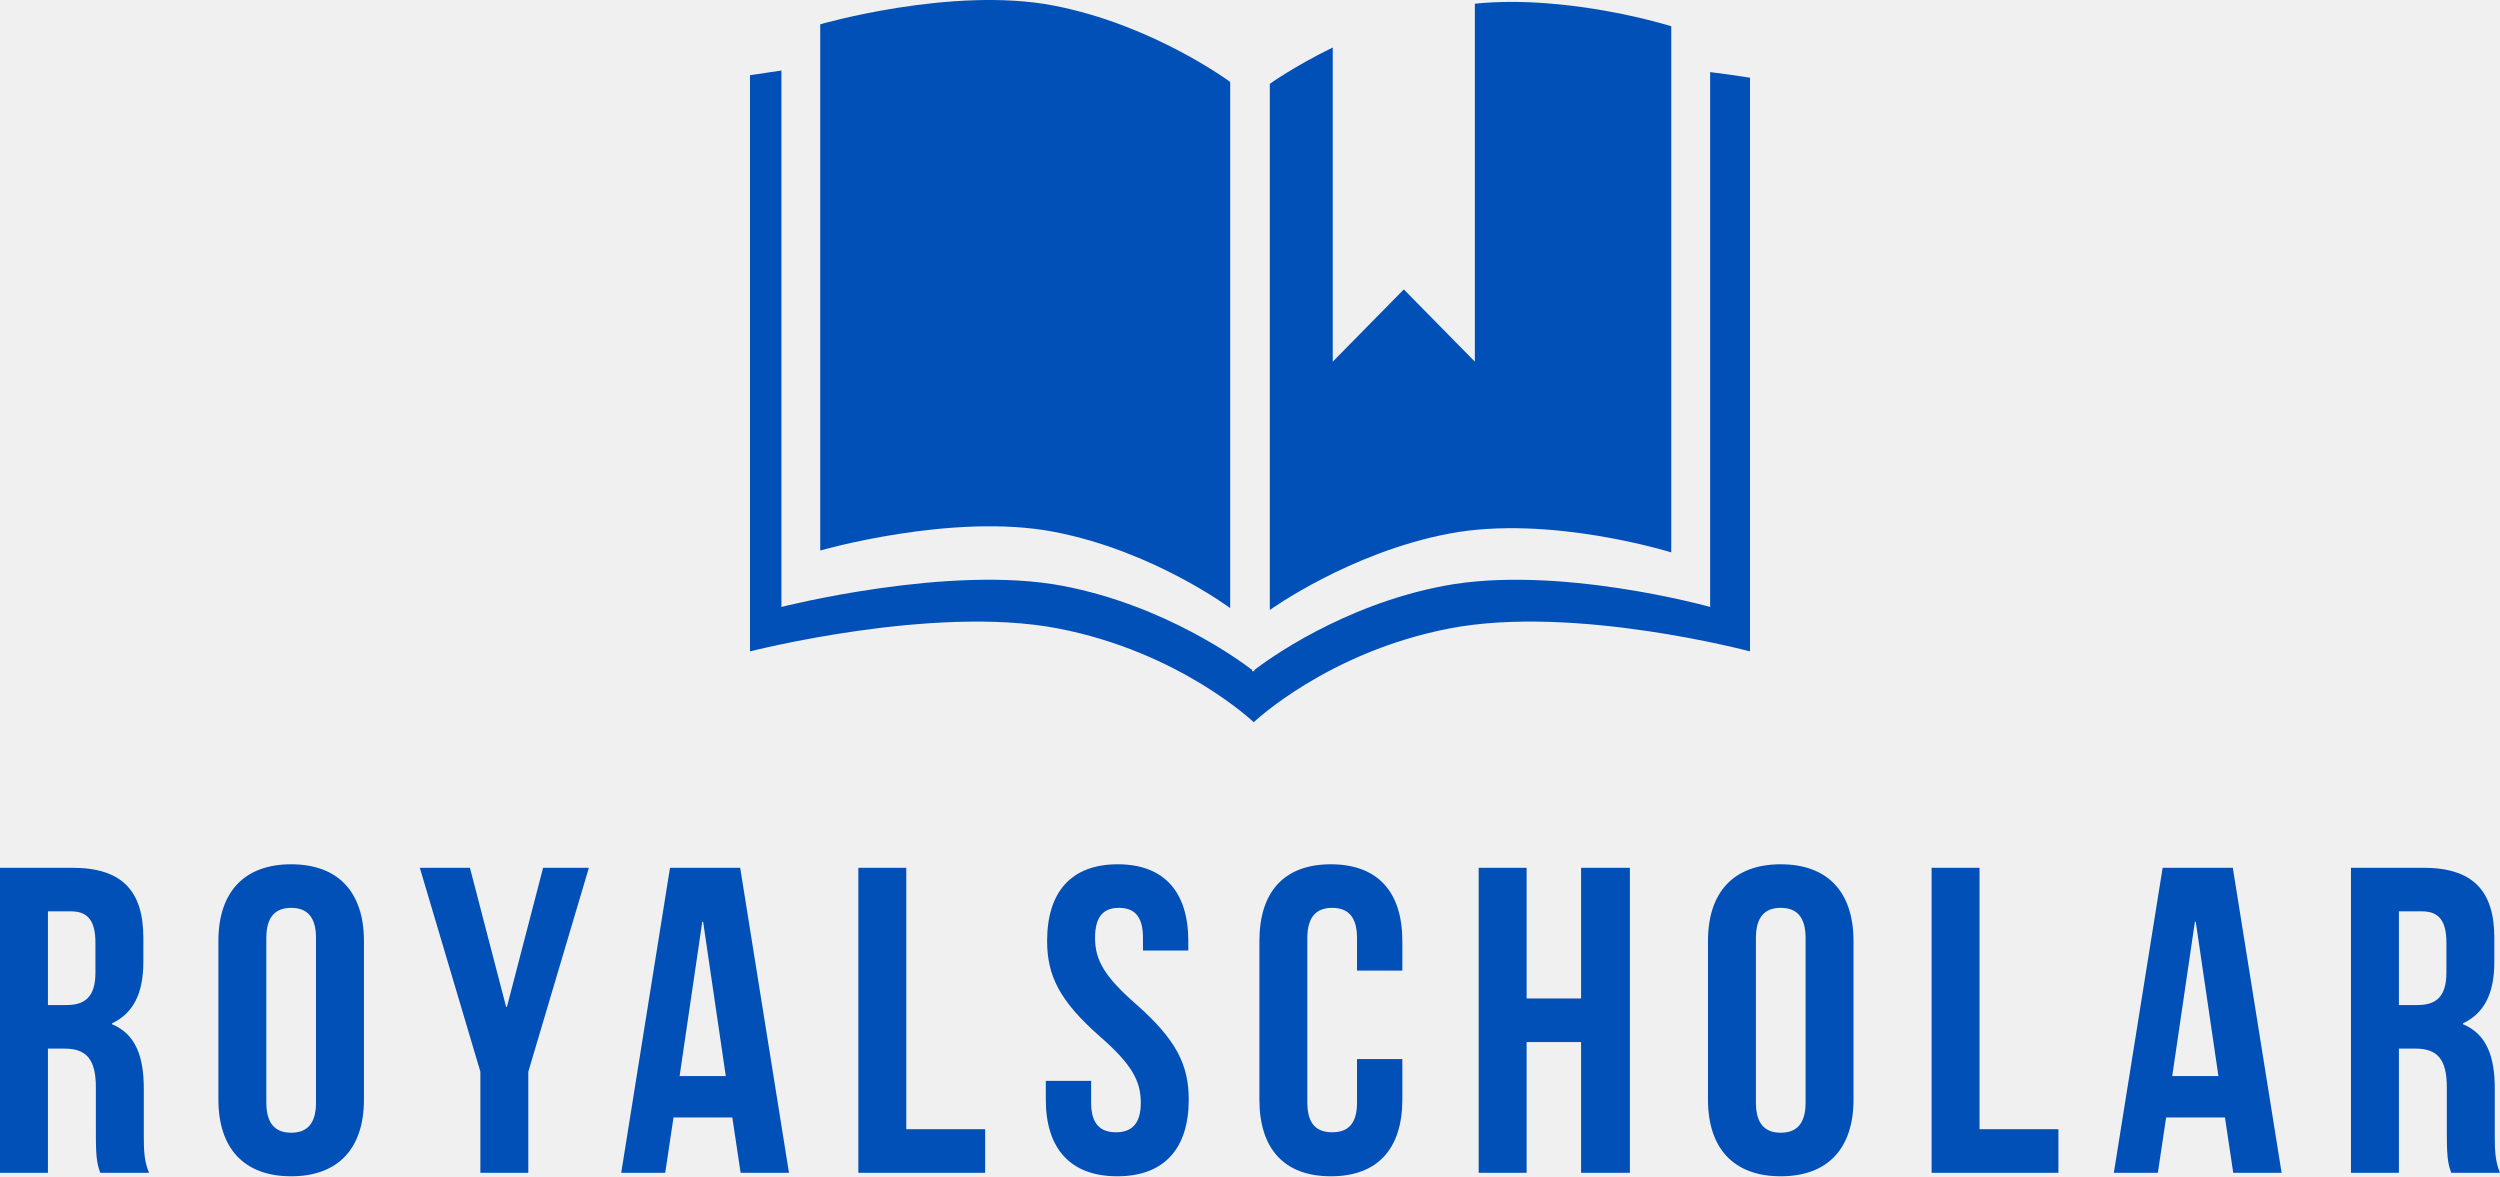
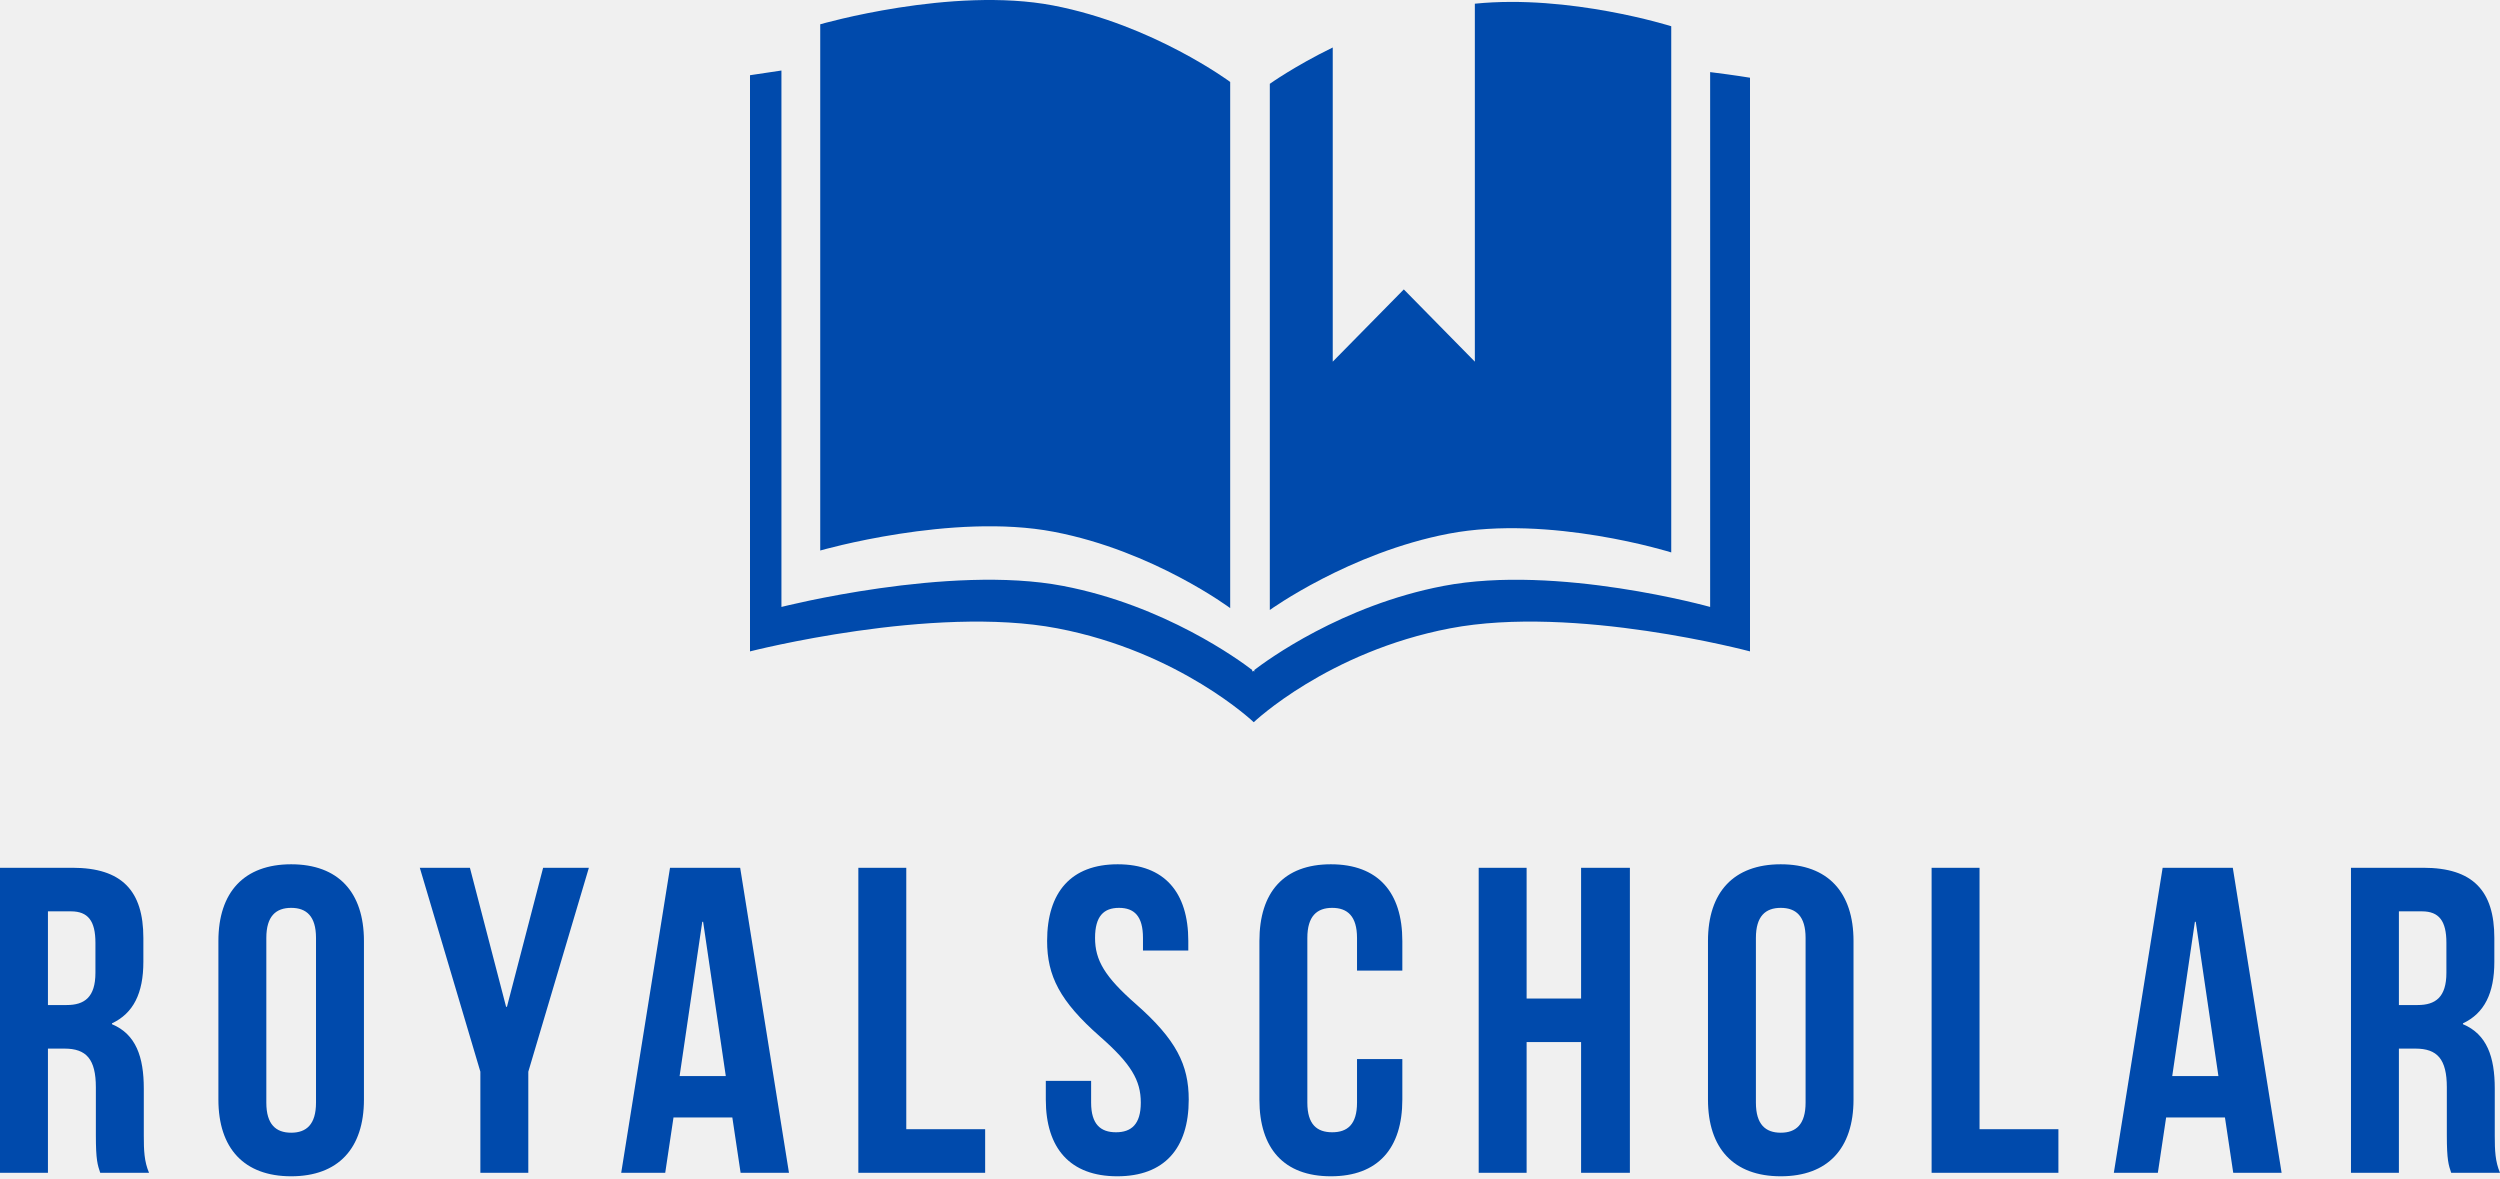
- <svg xmlns="http://www.w3.org/2000/svg" viewBox="0 0 350 164.68">
-   <g transform="matrix(1.555556,0,0,1.555556,97.22222,-27.22354)" fill="#0050B8">
-     <g>
-       <path d="M32.333,65.361c8.958,1.709,15.884,6.871,15.884,6.871V24.876c0,0-6.965-5.167-15.939-6.884   c-9.089-1.738-20.957,1.695-20.957,1.695v47.36C11.32,67.047,23.226,63.617,32.333,65.361z">
-             </path>
-       <path d="M87.912,67.219V19.863c0,0-9.15-2.892-17.676-2.029v32.216l-6.393-6.502l-6.396,6.502V21.774   c-3.475,1.7-5.664,3.271-5.664,3.271V72.4c0,0,7.148-5.156,16.105-6.869C76.996,63.792,87.912,67.219,87.912,67.219z">
-             </path>
-       <path d="M91.412,23.99v48.136c0,0-13.762-3.849-23.992-1.893c-9.158,1.748-15.896,6.694-17.032,7.567v0.145   c0,0-0.033-0.023-0.097-0.072c-0.06,0.049-0.094,0.072-0.094,0.072v-0.145c-1.136-0.873-7.874-5.815-17.032-7.567   c-10.225-1.96-25.336,1.893-25.336,1.893V23.847C6.947,23.979,6.008,24.118,5,24.27v51.857c0,0,16.468-4.217,27.666-2.076   c11.02,2.107,17.671,8.449,17.671,8.449s6.654-6.342,17.671-8.449C79.211,71.907,95,76.127,95,76.127V24.496   C95,24.496,93.625,24.263,91.412,23.99z">
-             </path>
-     </g>
+ <svg xmlns="http://www.w3.org/2000/svg" width="350" height="165" viewBox="0 0 350 165" fill="none">
+   <g clip-path="url(#clip0_26_38)">
+     <path d="M147.518 74.449C161.453 77.108 172.226 85.137 172.226 85.137V11.473C172.226 11.473 161.392 3.435 147.432 0.764C133.294 -1.94 114.833 3.401 114.833 3.401V77.072C114.833 77.072 133.352 71.736 147.518 74.449Z" fill="#004AAC" />
+     <path d="M233.974 77.339V3.674C233.974 3.674 219.741 -0.824 206.478 0.518V50.632L196.534 40.518L186.584 50.632V6.647C181.179 9.292 177.774 11.735 177.774 11.735V85.399C177.774 85.399 188.893 77.378 202.826 74.714C216.994 72.008 233.974 77.339 233.974 77.339Z" fill="#004AAC" />
+     <path d="M239.419 10.094V84.972C239.419 84.972 218.011 78.985 202.098 82.028C187.852 84.747 177.371 92.441 175.604 93.799V94.024C175.604 94.024 175.552 93.989 175.453 93.912C175.359 93.989 175.306 94.024 175.306 94.024V93.799C173.539 92.441 163.058 84.753 148.812 82.028C132.907 78.979 109.401 84.972 109.401 84.972V9.872C108.029 10.077 106.568 10.293 105 10.53V91.196C105 91.196 130.617 84.636 148.036 87.967C165.178 91.245 175.524 101.11 175.524 101.11C175.524 101.11 185.875 91.245 203.012 87.967C220.439 84.632 245 91.196 245 91.196V10.881C245 10.881 242.861 10.519 239.419 10.094Z" fill="#004AAC" />
+     <path d="M20.864 164.192H14.031C13.665 163.094 13.421 162.423 13.421 158.945V152.235C13.421 148.269 12.079 146.805 9.029 146.805H6.711V164.192H0V121.488H10.127C17.081 121.488 20.071 124.721 20.071 131.31V134.665C20.071 139.058 18.668 141.864 15.678 143.267V143.389C19.034 144.792 20.132 147.964 20.132 152.418V159.006C20.132 161.081 20.193 162.606 20.864 164.192ZM9.944 127.589H6.711V140.705H9.334C11.835 140.705 13.36 139.607 13.36 136.19V131.981C13.36 128.931 12.323 127.589 9.944 127.589ZM37.286 131.31V154.37C37.286 157.42 38.629 158.579 40.764 158.579C42.899 158.579 44.241 157.42 44.241 154.37V131.31C44.241 128.26 42.899 127.101 40.764 127.101C38.629 127.101 37.286 128.26 37.286 131.31ZM30.576 153.943V131.737C30.576 124.904 34.175 121 40.764 121C47.352 121 50.952 124.904 50.952 131.737V153.943C50.952 160.776 47.352 164.68 40.764 164.68C34.175 164.68 30.576 160.776 30.576 153.943ZM67.252 164.192V150.039L58.773 121.488H65.788L70.852 140.949H70.974L76.037 121.488H82.443L73.963 150.039V164.192H67.252ZM103.624 121.488L110.456 164.192H103.685L102.526 156.444H94.29L93.131 164.192H86.969L93.802 121.488H103.624ZM98.316 129.053L95.144 150.649H101.611L98.438 129.053H98.316ZM120.168 164.192V121.488H126.879V158.091H137.921V164.192H120.168ZM146.596 131.737C146.596 124.904 149.951 121 156.479 121C163.006 121 166.362 124.904 166.362 131.737V133.079H160.017V131.31C160.017 128.26 158.797 127.101 156.662 127.101C154.527 127.101 153.307 128.26 153.307 131.31C153.307 134.421 154.649 136.739 159.041 140.583C164.653 145.524 166.423 149.062 166.423 153.943C166.423 160.776 163.006 164.68 156.418 164.68C149.829 164.68 146.413 160.776 146.413 153.943V151.32H152.757V154.37C152.757 157.42 154.1 158.518 156.235 158.518C158.37 158.518 159.712 157.42 159.712 154.37C159.712 151.259 158.37 148.94 153.978 145.097C148.365 140.156 146.596 136.617 146.596 131.737ZM189.983 148.269H196.327V153.943C196.327 160.776 192.911 164.68 186.323 164.68C179.734 164.68 176.318 160.776 176.318 153.943V131.737C176.318 124.904 179.734 121 186.323 121C192.911 121 196.327 124.904 196.327 131.737V135.885H189.983V131.31C189.983 128.26 188.641 127.101 186.506 127.101C184.37 127.101 183.028 128.26 183.028 131.31V154.37C183.028 157.42 184.37 158.518 186.506 158.518C188.641 158.518 189.983 157.42 189.983 154.37V148.269ZM213.726 145.89V164.192H207.016V121.488H213.726V139.79H221.352V121.488H228.184V164.192H221.352V145.89H213.726ZM245.827 131.31V154.37C245.827 157.42 247.169 158.579 249.305 158.579C251.44 158.579 252.782 157.42 252.782 154.37V131.31C252.782 128.26 251.44 127.101 249.305 127.101C247.169 127.101 245.827 128.26 245.827 131.31ZM239.117 153.943V131.737C239.117 124.904 242.716 121 249.305 121C255.893 121 259.492 124.904 259.492 131.737V153.943C259.492 160.776 255.893 164.68 249.305 164.68C242.716 164.68 239.117 160.776 239.117 153.943ZM270.425 164.192V121.488H277.135V158.091H288.177V164.192H270.425ZM312.592 121.488L319.424 164.192H312.653L311.493 156.444H303.258L302.099 164.192H295.937L302.77 121.488H312.592ZM307.284 129.053L304.112 150.649H310.578L307.406 129.053H307.284ZM350 164.192H343.167C342.801 163.094 342.557 162.423 342.557 158.945V152.235C342.557 148.269 341.215 146.805 338.165 146.805H335.847V164.192H329.136V121.488H339.263C346.218 121.488 349.207 124.721 349.207 131.31V134.665C349.207 139.058 347.804 141.864 344.815 143.267V143.389C348.17 144.792 349.268 147.964 349.268 152.418V159.006C349.268 161.081 349.329 162.606 350 164.192ZM339.08 127.589H335.847V140.705H338.47C340.971 140.705 342.496 139.607 342.496 136.19V131.981C342.496 128.931 341.459 127.589 339.08 127.589Z" fill="#004AAC" />
  </g>
-   <g transform="matrix(1.525134,0,0,1.525134,-2.440214,103.1864)" fill="#0050B8">
-     <path d="M15.28 40 l-4.48 0 c-0.24 -0.72 -0.4 -1.16 -0.4 -3.44 l0 -4.4 c0 -2.6 -0.88 -3.56 -2.88 -3.56 l-1.52 0 l0 11.4 l-4.4 0 l0 -28 l6.64 0 c4.56 0 6.52 2.12 6.52 6.44 l0 2.2 c0 2.88 -0.92 4.72 -2.88 5.64 l0 0.08 c2.2 0.92 2.92 3 2.92 5.92 l0 4.32 c0 1.36 0.04 2.36 0.48 3.4 z M8.12 16 l-2.12 0 l0 8.6 l1.72 0 c1.64 0 2.64 -0.72 2.64 -2.96 l0 -2.76 c0 -2 -0.68 -2.88 -2.24 -2.88 z M26.048 18.44 l0 15.12 c0 2 0.88 2.76 2.28 2.76 s2.28 -0.76 2.28 -2.76 l0 -15.12 c0 -2 -0.88 -2.76 -2.28 -2.76 s-2.28 0.76 -2.28 2.76 z M21.648 33.28 l0 -14.56 c0 -4.48 2.36 -7.04 6.68 -7.04 s6.68 2.56 6.68 7.04 l0 14.56 c0 4.48 -2.36 7.04 -6.68 7.04 s-6.68 -2.56 -6.68 -7.04 z M45.696 40 l0 -9.28 l-5.56 -18.72 l4.6 0 l3.32 12.76 l0.08 0 l3.32 -12.76 l4.2 0 l-5.56 18.72 l0 9.28 l-4.4 0 z M69.544 12 l4.48 28 l-4.44 0 l-0.76 -5.08 l-5.4 0 l-0.76 5.08 l-4.04 0 l4.48 -28 l6.44 0 z M66.064 16.96 l-2.08 14.16 l4.24 0 l-2.08 -14.16 l-0.08 0 z M80.392 40 l0 -28 l4.4 0 l0 24 l7.24 0 l0 4 l-11.64 0 z M97.72 18.72 c0 -4.48 2.2 -7.04 6.48 -7.04 s6.48 2.56 6.48 7.04 l0 0.88 l-4.16 0 l0 -1.16 c0 -2 -0.8 -2.76 -2.2 -2.76 s-2.2 0.76 -2.2 2.76 c0 2.04 0.88 3.56 3.76 6.08 c3.68 3.24 4.84 5.56 4.84 8.76 c0 4.48 -2.24 7.04 -6.56 7.04 s-6.56 -2.56 -6.56 -7.04 l0 -1.72 l4.16 0 l0 2 c0 2 0.88 2.72 2.28 2.72 s2.28 -0.72 2.28 -2.72 c0 -2.04 -0.88 -3.56 -3.76 -6.08 c-3.68 -3.24 -4.84 -5.56 -4.84 -8.76 z M126.168 29.56 l4.16 0 l0 3.72 c0 4.48 -2.24 7.04 -6.56 7.04 s-6.56 -2.56 -6.56 -7.04 l0 -14.56 c0 -4.48 2.24 -7.04 6.56 -7.04 s6.56 2.56 6.56 7.04 l0 2.72 l-4.16 0 l0 -3 c0 -2 -0.88 -2.76 -2.28 -2.76 s-2.28 0.76 -2.28 2.76 l0 15.12 c0 2 0.88 2.72 2.28 2.72 s2.28 -0.72 2.28 -2.72 l0 -4 z M141.736 28 l0 12 l-4.4 0 l0 -28 l4.4 0 l0 12 l5 0 l0 -12 l4.48 0 l0 28 l-4.48 0 l0 -12 l-5 0 z M162.784 18.44 l0 15.12 c0 2 0.88 2.76 2.28 2.76 s2.28 -0.76 2.28 -2.76 l0 -15.12 c0 -2 -0.88 -2.76 -2.28 -2.76 s-2.28 0.76 -2.28 2.76 z M158.384 33.28 l0 -14.56 c0 -4.48 2.36 -7.04 6.68 -7.04 s6.68 2.56 6.68 7.04 l0 14.56 c0 4.48 -2.36 7.04 -6.68 7.04 s-6.68 -2.56 -6.68 -7.04 z M178.912 40 l0 -28 l4.4 0 l0 24 l7.24 0 l0 4 l-11.64 0 z M206.56 12 l4.48 28 l-4.44 0 l-0.76 -5.08 l-5.4 0 l-0.76 5.08 l-4.04 0 l4.48 -28 l6.44 0 z M203.08 16.96 l-2.08 14.16 l4.24 0 l-2.08 -14.16 l-0.08 0 z M231.088 40 l-4.48 0 c-0.24 -0.72 -0.4 -1.16 -0.4 -3.44 l0 -4.4 c0 -2.6 -0.88 -3.56 -2.88 -3.56 l-1.52 0 l0 11.4 l-4.4 0 l0 -28 l6.64 0 c4.56 0 6.52 2.12 6.52 6.44 l0 2.2 c0 2.88 -0.92 4.72 -2.88 5.64 l0 0.08 c2.2 0.92 2.92 3 2.92 5.92 l0 4.32 c0 1.36 0.04 2.36 0.48 3.4 z M223.928 16 l-2.12 0 l0 8.6 l1.72 0 c1.64 0 2.64 -0.72 2.64 -2.96 l0 -2.76 c0 -2 -0.68 -2.88 -2.24 -2.88 z">
-         </path>
-   </g>
+   <defs>
+     <clipPath id="clip0_26_38">
+       <rect width="350" height="164.68" fill="white" />
+     </clipPath>
+   </defs>
</svg>
